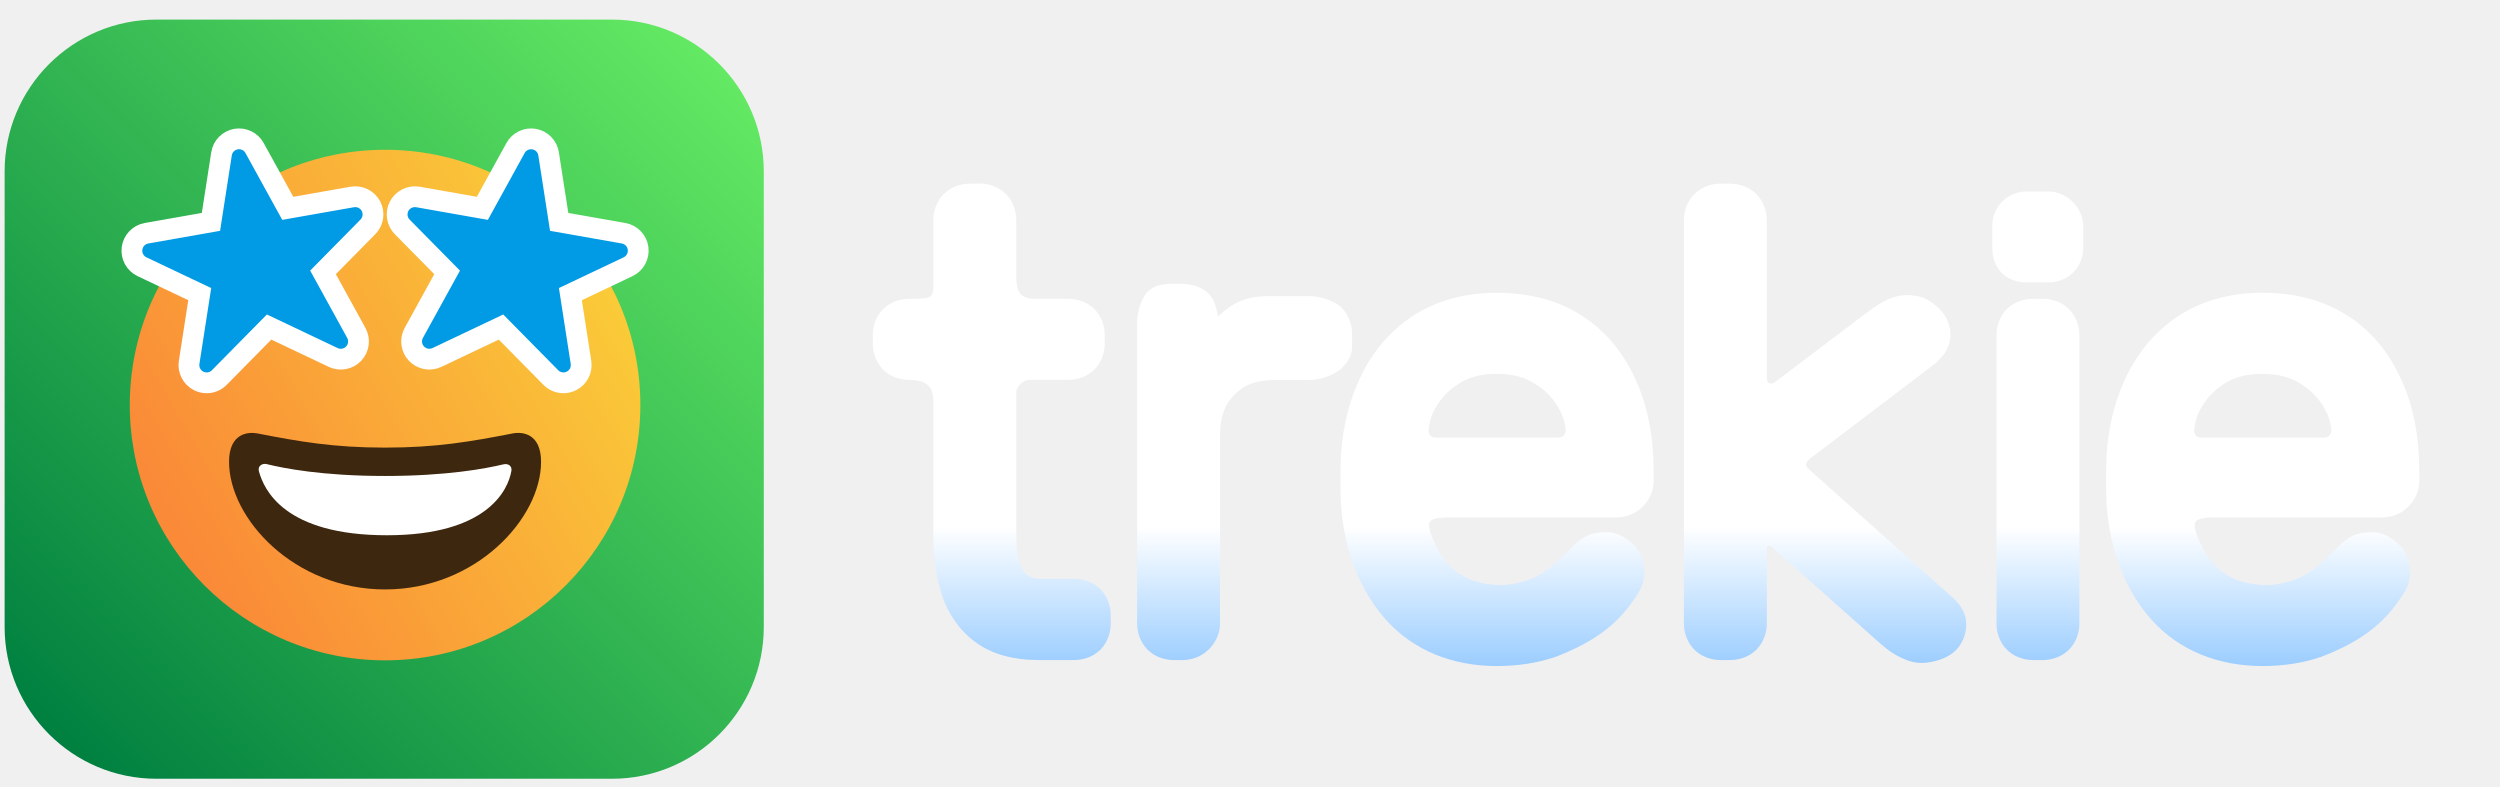
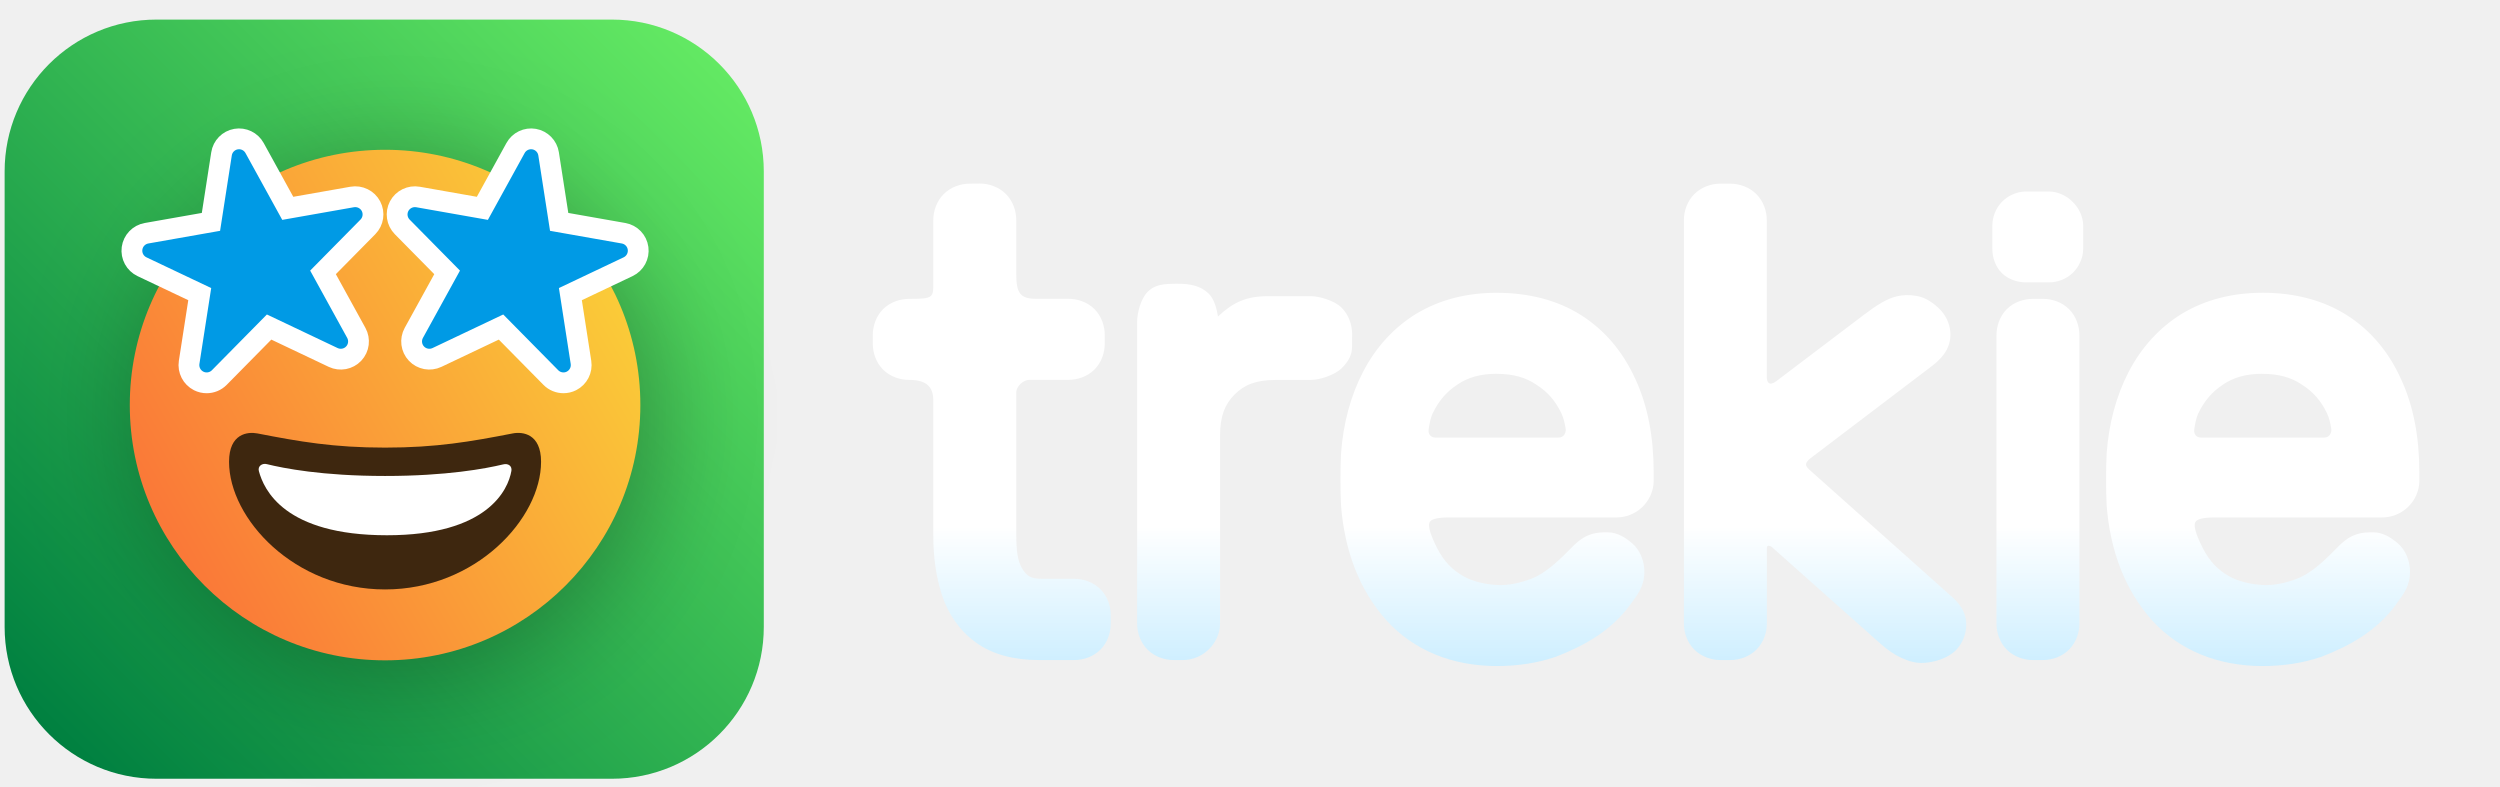
<svg xmlns="http://www.w3.org/2000/svg" xmlns:xlink="http://www.w3.org/1999/xlink" width="823.268" height="259.036" viewBox="0 0 217.823 68.537" version="1.1" id="svg5" xml:space="preserve">
  <defs id="defs2">
-     <linearGradient id="linearGradient147">
-       <stop style="stop-color:#99ccff;stop-opacity:1;" offset="0" id="stop147" />
-       <stop style="stop-color:#ffffff;stop-opacity:1;" offset="0.296" id="stop148" />
+     <linearGradient id="linearGradient14">
+       <stop style="stop-color:#cceeff;stop-opacity:1;" offset="0" id="stop13" />
+       <stop style="stop-color:#ffffff;stop-opacity:1;" offset="0.296" id="stop14" />
+     </linearGradient>
+     <linearGradient id="linearGradient118">
+       <stop style="stop-color:#fa7938;stop-opacity:1;" offset="0" id="stop117" />
+       <stop style="stop-color:#faca38;stop-opacity:1;" offset="1" id="stop118" />
    </linearGradient>
    <linearGradient id="linearGradient23">
      <stop style="stop-color:#008040;stop-opacity:1;" offset="0" id="stop22" />
      <stop style="stop-color:#63e963;stop-opacity:1;" offset="1" id="stop23" />
    </linearGradient>
    <style id="style6568">.cls-1{fill:none;}.cls-2{clip-path:url(#clip-path);}</style>
    <style id="style6568-5">.cls-1{fill:none;}.cls-2{clip-path:url(#clip-path);}</style>
    <style id="style6568-9">.cls-1{fill:none;}.cls-2{clip-path:url(#clip-path);}</style>
    <style id="style22571">.cls-1{fill:#84d0f7;}.cls-2{fill:#aa392d;}.cls-3{fill:#7c211a;}.cls-4{fill:#e59973;}.cls-5{fill:#2d2d2d;}.cls-6{opacity:0.2;}.cls-7{opacity:0.3;}</style>
    <style id="style23309">
      .cls-1 {
        fill: none;
      }
    </style>
    <style id="style6568-7">.cls-1{fill:none;}.cls-2{clip-path:url(#clip-path);}</style>
    <style id="style6568-5-5">.cls-1{fill:none;}.cls-2{clip-path:url(#clip-path);}</style>
    <style id="style6568-9-3">.cls-1{fill:none;}.cls-2{clip-path:url(#clip-path);}</style>
    <style id="style22571-5">.cls-1{fill:#84d0f7;}.cls-2{fill:#aa392d;}.cls-3{fill:#7c211a;}.cls-4{fill:#e59973;}.cls-5{fill:#2d2d2d;}.cls-6{opacity:0.2;}.cls-7{opacity:0.3;}</style>
    <style id="style23309-6">
      .cls-1 {
        fill: none;
      }
    </style>
    <style id="style1-9">
      .cls-1 {
        fill: none;
      }
    </style>
-     <linearGradient id="linearGradient9">
-       <stop style="stop-color:#fa8938;stop-opacity:1;" offset="0" id="stop8" />
-       <stop style="stop-color:#faca38;stop-opacity:1;" offset="1" id="stop9" />
-     </linearGradient>
    <rect x="223.755" y="162.305" width="120.361" height="58.945" id="rect144" />
-     <linearGradient xlink:href="#linearGradient9" id="linearGradient144" gradientUnits="userSpaceOnUse" gradientTransform="matrix(4.670535,0,0,4.670535,181.9411,604.9098)" x1="11.106" y1="14.468" x2="19.155" y2="9.821" />
+     <linearGradient xlink:href="#linearGradient118" id="linearGradient144" gradientUnits="userSpaceOnUse" gradientTransform="matrix(4.670535,0,0,4.670535,181.9411,604.9098)" x1="11.106" y1="14.468" x2="19.155" y2="9.821" />
    <linearGradient xlink:href="#linearGradient23" id="linearGradient145" gradientUnits="userSpaceOnUse" gradientTransform="matrix(0.6451905,0,0,0.6451905,89.40023,201.6749)" x1="211.292" y1="762.624" x2="301.672" y2="672.244" />
-     <linearGradient xlink:href="#linearGradient147" id="linearGradient148" x1="52.941" y1="46.773" x2="52.941" y2="31.754" gradientUnits="userSpaceOnUse" />
+     <linearGradient xlink:href="#linearGradient14" id="linearGradient148" x1="52.941" y1="46.773" x2="52.941" y2="31.754" gradientUnits="userSpaceOnUse" />
+     <filter style="color-interpolation-filters:sRGB" id="filter106" x="-0.27" y="-0.27" width="1.562" height="1.562">
+       <feFlood result="flood" in="SourceGraphic" flood-opacity="0.302" flood-color="rgb(0,0,0)" id="feFlood105" />
+       <feGaussianBlur result="blur" in="SourceGraphic" stdDeviation="5" id="feGaussianBlur105" />
+       <feOffset result="offset" in="blur" dx="1" dy="1" id="feOffset105" />
+       <feComposite result="comp1" operator="in" in="flood" in2="offset" id="feComposite105" />
+       <feComposite result="comp2" operator="over" in="SourceGraphic" in2="comp1" id="feComposite106" />
+     </filter>
  </defs>
  <g id="layer1" transform="translate(-220.5135,-628.8826)">
    <rect style="fill:url(#linearGradient145);fill-opacity:1;stroke-width:4.147;stroke-dasharray:none" id="rect134" width="66.146" height="66.146" x="220.916" y="630.589" rx="13.229" ry="13.229" />
-     <path fill="#ffcc4d" d="m 276.307,664.175 c 0,12.285 -9.959,22.243 -22.243,22.243 -12.285,0 -22.243,-9.959 -22.243,-22.243 0,-12.285 9.959,-22.243 22.243,-22.243 12.285,0 22.243,9.959 22.243,22.243" id="path134" style="fill:url(#linearGradient144);fill-opacity:1;stroke:#ffffff;stroke-width:0;stroke-miterlimit:4;stroke-dasharray:none;stroke-opacity:1" />
+     <path fill="#ffcc4d" d="m 276.307,664.175 c 0,12.285 -9.959,22.243 -22.243,22.243 -12.285,0 -22.243,-9.959 -22.243,-22.243 0,-12.285 9.959,-22.243 22.243,-22.243 12.285,0 22.243,9.959 22.243,22.243" id="path134" style="fill:url(#linearGradient144);fill-opacity:1;stroke:#ffffff;stroke-width:0;stroke-miterlimit:4;stroke-dasharray:none;stroke-opacity:1;filter:url(#filter106)" />
    <path fill="#664500" d="m 254.063,667.883 c -4.477,0 -7.448,-0.521 -11.122,-1.236 -0.839,-0.162 -2.471,0 -2.471,2.471 0,4.943 5.678,11.122 13.593,11.122 7.914,0 13.593,-6.179 13.593,-11.122 0,-2.471 -1.632,-2.635 -2.471,-2.471 -3.674,0.714 -6.645,1.236 -11.122,1.236 z" id="path135" style="fill:#3e270f;fill-opacity:1;stroke:none;stroke-width:0;stroke-miterlimit:4;stroke-dasharray:none" />
    <path fill="#ffffff" d="m 243.768,669.324 c 1.422,0.351 4.8,1.03 10.295,1.03 5.356,0 8.777,-0.645 10.264,-1.003 0.483,-0.129 0.815,0.148 0.744,0.562 -0.285,1.657 -2.091,5.606 -10.842,5.606 -8.96,0 -10.732,-3.99 -11.161,-5.591 -0.116,-0.434 0.294,-0.713 0.7,-0.604 z" id="path136" style="stroke-width:0;stroke-miterlimit:4;stroke-dasharray:none" />
    <path fill="#e95f28" d="m 251.199,646.045 -5.613,0.99 -2.892,-5.256 c -0.319,-0.58 -0.974,-0.89 -1.621,-0.776 -0.651,0.115 -1.158,0.631 -1.259,1.284 l -0.921,5.928 -5.613,0.99 c -0.661,0.116 -1.171,0.649 -1.262,1.315 -0.09,0.666 0.261,1.314 0.869,1.603 l 5.029,2.387 -0.924,5.946 c -0.103,0.662 0.234,1.315 0.832,1.618 0.221,0.111 0.458,0.164 0.695,0.164 0.404,0 0.803,-0.158 1.101,-0.46 l 4.34,-4.401 5.583,2.651 c 0.606,0.287 1.327,0.152 1.787,-0.336 0.46,-0.488 0.551,-1.216 0.229,-1.803 l -2.902,-5.274 3.911,-3.964 c 0.472,-0.478 0.58,-1.207 0.268,-1.803 -0.314,-0.596 -0.98,-0.918 -1.637,-0.803 z m 5.729,0 5.613,0.99 2.892,-5.256 c 0.319,-0.58 0.974,-0.89 1.621,-0.776 0.65,0.115 1.157,0.631 1.258,1.284 l 0.921,5.928 5.613,0.99 c 0.662,0.116 1.173,0.648 1.262,1.314 0.089,0.666 -0.261,1.314 -0.869,1.603 l -5.029,2.387 0.924,5.946 c 0.103,0.662 -0.234,1.315 -0.832,1.618 -0.221,0.111 -0.458,0.164 -0.694,0.164 -0.404,0 -0.803,-0.158 -1.101,-0.46 l -4.34,-4.4 -5.583,2.651 c -0.606,0.287 -1.327,0.152 -1.787,-0.336 -0.46,-0.488 -0.551,-1.216 -0.229,-1.803 l 2.902,-5.273 -3.911,-3.964 c -0.472,-0.478 -0.58,-1.207 -0.268,-1.803 0.315,-0.596 0.981,-0.918 1.639,-0.803 z" id="path137" style="fill:#009ae5;fill-opacity:1;stroke:#ffffff;stroke-width:1.812;stroke-miterlimit:4;stroke-dasharray:none;stroke-opacity:1" />
    <g aria-label="trekie" id="g144" style="font-size:10.583px;line-height:1.25;fill:#21272c;fill-opacity:1;stroke-width:0.265" transform="matrix(2.793953,0,0,2.793953,210.854,556.4949)">
      <g aria-label="trekie" id="g137" style="font-family:Rubik;-inkscape-font-specification:Rubik;fill:#21272c;fill-opacity:1;stroke-width:0.07" />
      <text xml:space="preserve" transform="scale(0.2645833)" id="text137" style="font-size:40px;line-height:1.25;font-family:Rubik;-inkscape-font-specification:Rubik;white-space:pre;shape-inside:url(#rect144);display:inline;fill:#21272c;fill-opacity:1" />
      <path id="path138" style="font-weight:300;-inkscape-font-specification:'Rubik Light';fill:url(#linearGradient148);fill-opacity:1;stroke-width:0.073" d="m 33.697,31.636 c -0.283,0 -0.591,0.106 -0.81,0.325 -0.219,0.219 -0.325,0.527 -0.325,0.81 v 1.928 c 0,0.491 0.017,0.53 -0.756,0.53 -0.27,0 -0.583,0.094 -0.81,0.321 -0.227,0.227 -0.321,0.54 -0.321,0.81 v 0.265 c 0,0.27 0.094,0.583 0.321,0.81 0.227,0.227 0.54,0.321 0.81,0.321 0.54,0 0.756,0.21 0.756,0.644 v 4.218 c 0,0.653 0.084,1.26 0.261,1.819 0.192,0.607 0.553,1.131 1.054,1.498 0.535,0.392 1.215,0.557 1.973,0.557 h 1.115 c 0.283,0 0.591,-0.106 0.81,-0.325 0.227,-0.227 0.321,-0.54 0.321,-0.81 v -0.263 c 3e-6,-0.27 -0.094,-0.583 -0.321,-0.81 -0.219,-0.219 -0.528,-0.325 -0.81,-0.325 h -1.022 c -0.354,0 -0.481,-0.097 -0.623,-0.344 -0.121,-0.219 -0.171,-0.492 -0.171,-1.075 v -4.379 c 0,-0.231 0.245,-0.407 0.405,-0.407 h 1.224 c 0.27,0 0.583,-0.094 0.81,-0.321 0.227,-0.227 0.321,-0.54 0.321,-0.81 v -0.265 c 0,-0.27 -0.094,-0.583 -0.321,-0.81 -0.227,-0.227 -0.54,-0.321 -0.81,-0.321 h -1.006 c -0.509,0 -0.623,-0.186 -0.623,-0.785 v -1.674 c 0,-0.283 -0.105,-0.591 -0.324,-0.81 -0.213,-0.213 -0.521,-0.325 -0.806,-0.325 z m 23.404,0 c -0.285,-5.3e-5 -0.593,0.112 -0.806,0.325 -0.219,0.219 -0.325,0.527 -0.325,0.81 v 12.586 c -3e-6,0.283 0.106,0.591 0.325,0.81 0.213,0.213 0.521,0.325 0.806,0.325 h 0.321 c 0.283,0 0.591,-0.106 0.81,-0.325 0.219,-0.219 0.325,-0.527 0.325,-0.81 v -2.369 c 0,-0.079 0.096,-0.084 0.195,0.016 l 3.357,2.986 c 0.204,0.182 0.426,0.336 0.638,0.431 0.184,0.083 0.42,0.18 0.722,0.159 0.296,-0.021 0.712,-0.127 0.98,-0.392 0.21,-0.208 0.325,-0.515 0.325,-0.792 8e-6,-0.459 -0.265,-0.71 -0.476,-0.905 -0.004,-0.003 -0.008,-0.005 -0.012,-0.008 l -0.002,-0.002 -4.413,-3.935 c -0.13,-0.13 -0.122,-0.187 0.01,-0.319 l 3.848,-2.922 c 0.158,-0.12 0.334,-0.296 0.444,-0.501 v -3.7e-4 -5.55e-4 -5.55e-4 -5.55e-4 -3.7e-4 -5.55e-4 -5.55e-4 -5.55e-4 c 0.217,-0.431 0.088,-0.927 -0.211,-1.233 v -5.54e-4 -5.55e-4 -5.55e-4 -3.7e-4 c -0.187,-0.187 -0.434,-0.376 -0.73,-0.427 -0.479,-0.083 -0.803,0.041 -1.098,0.211 -0.199,0.115 -0.384,0.251 -0.522,0.357 v -0.002 l -2.752,2.085 c -5e-6,6.73e-4 -5e-6,0.001 0,0.002 -0.243,0.177 -0.306,0.033 -0.306,-0.139 v -4.88 c 0,-0.283 -0.106,-0.591 -0.325,-0.81 -0.219,-0.219 -0.527,-0.325 -0.81,-0.325 z m 9.496,0.246 c -0.257,0.008 -0.54,0.136 -0.723,0.336 -0.19,0.201 -0.285,0.481 -0.285,0.719 v 0.744 c 3e-6,0.246 0.09,0.538 0.292,0.74 0.202,0.202 0.495,0.293 0.741,0.293 h 0.744 c 0.239,2e-6 0.517,-0.095 0.719,-0.285 0.206,-0.189 0.336,-0.484 0.336,-0.748 v -0.744 c 0,-0.257 -0.128,-0.54 -0.325,-0.73 -0.19,-0.197 -0.473,-0.325 -0.73,-0.325 h -0.744 c -0.008,0 -0.016,-2.52e-4 -0.025,0 z m -26.406,2.875 c -0.435,0.002 -0.717,0.014 -0.958,0.268 -0.204,0.216 -0.315,0.645 -0.315,0.923 v 9.409 c 0,0.283 0.106,0.591 0.325,0.81 0.219,0.219 0.527,0.325 0.81,0.325 h 0.3 c 0.278,0 0.569,-0.113 0.784,-0.317 0.228,-0.21 0.367,-0.52 0.367,-0.817 v -5.858 c 0,-0.619 0.155,-0.99 0.454,-1.289 0.301,-0.301 0.666,-0.454 1.285,-0.454 h 1.089 c 0.143,0 0.337,-0.04 0.495,-0.099 0.169,-0.063 0.349,-0.144 0.471,-0.267 0.226,-0.226 0.323,-0.423 0.323,-0.678 0,-0.106 0.003,-0.296 0.002,-0.396 -0.003,-0.283 -0.106,-0.591 -0.325,-0.81 -0.123,-0.123 -0.296,-0.206 -0.471,-0.267 -0.176,-0.06 -0.353,-0.095 -0.495,-0.095 h -1.333 c -0.668,0 -1.084,0.187 -1.56,0.634 -10e-4,-0.006 -10e-4,-0.007 -0.002,-0.014 -0.03,-0.173 -0.091,-0.505 -0.286,-0.699 -0.244,-0.244 -0.584,-0.31 -0.96,-0.308 z m 9.943,0.282 c -0.923,0 -1.771,0.211 -2.497,0.647 0.004,-0.002 -1.62e-4,-9.31e-4 -0.01,0.004 a 0.133,0.133 0 0 0 -0.006,0.004 c -0.703,0.434 -1.263,1.051 -1.656,1.809 -0.39,0.751 -0.619,1.609 -0.688,2.548 a 0.133,0.133 0 0 0 0,0.01 c -2e-6,0.001 -2e-6,0.002 0,0.004 -0.014,0.221 -0.017,0.532 -0.017,0.795 0,0.263 0.003,0.575 0.017,0.796 -1.3e-5,0.003 -10e-6,0.003 0,0.006 7.5e-5,10e-4 -6.7e-5,0.003 0,0.004 a 0.133,0.133 0 0 0 0,0.005 c 0.11,1.418 0.575,2.639 1.409,3.575 a 0.133,0.133 0 0 0 0.004,0.004 c 0.855,0.945 2.064,1.429 3.444,1.429 0.66,0 1.271,-0.094 1.834,-0.286 a 0.133,0.133 0 0 0 0.006,-0.002 c 0.903,-0.349 1.731,-0.813 2.331,-1.636 a 0.133,0.133 0 0 0 0,-1.85e-4 0.133,0.133 0 0 0 0,-1.85e-4 0.133,0.133 0 0 0 0,-1.85e-4 0.133,0.133 0 0 0 0,-1.85e-4 0.133,0.133 0 0 0 0,-1.85e-4 0.133,0.133 0 0 0 0,-1.85e-4 0.133,0.133 0 0 0 0,-1.85e-4 0.133,0.133 0 0 0 0,-1.85e-4 0.133,0.133 0 0 0 0,-1.85e-4 0.133,0.133 0 0 0 0,-1.85e-4 0.133,0.133 0 0 0 0,-1.85e-4 c 0.211,-0.298 0.432,-0.541 0.432,-1.022 0,-0.319 -0.129,-0.666 -0.381,-0.88 -0.194,-0.164 -0.45,-0.342 -0.769,-0.342 -0.33,0 -0.634,0.016 -1.02,0.379 a 0.133,0.133 0 0 0 -0.004,0.002 c -0.432,0.433 -0.847,0.876 -1.376,1.076 -0.337,0.126 -0.698,0.205 -1.044,0.186 -0.409,-0.023 -0.833,-0.123 -1.16,-0.34 -0.347,-0.231 -0.571,-0.502 -0.786,-0.968 -0.086,-0.185 -0.141,-0.334 -0.163,-0.445 -0.022,-0.11 -0.011,-0.173 0.01,-0.211 0.022,-0.038 0.064,-0.072 0.164,-0.1 0.1,-0.028 0.25,-0.043 0.448,-0.043 h 5.22 c 0.267,0 0.565,-0.105 0.783,-0.311 0.229,-0.211 0.368,-0.522 0.368,-0.82 v -0.282 c 0,-1.083 -0.18,-2.058 -0.57,-2.901 l -0.002,-0.002 C 54.077,36.89 53.504,36.205 52.765,35.737 52.017,35.264 51.123,35.04 50.135,35.04 Z m 23.876,0 c -0.923,0 -1.771,0.211 -2.497,0.647 0.004,-0.002 -1.61e-4,-9.31e-4 -0.01,0.004 a 0.133,0.133 0 0 0 -0.006,0.004 c -0.703,0.434 -1.262,1.051 -1.656,1.809 -0.39,0.751 -0.619,1.609 -0.688,2.548 a 0.133,0.133 0 0 0 0,0.01 c -3e-6,0.001 -3e-6,0.002 0,0.004 -0.014,0.221 -0.017,0.532 -0.017,0.795 0,0.263 0.003,0.575 0.017,0.796 -1.4e-5,0.003 -1.2e-5,0.003 0,0.006 7.4e-5,10e-4 -6.8e-5,0.003 0,0.004 a 0.133,0.133 0 0 0 0,0.005 c 0.11,1.418 0.575,2.639 1.409,3.575 a 0.133,0.133 0 0 0 0.004,0.004 c 0.855,0.945 2.064,1.429 3.444,1.429 0.66,0 1.271,-0.094 1.834,-0.286 a 0.133,0.133 0 0 0 0.006,-0.002 c 0.903,-0.349 1.731,-0.813 2.331,-1.636 a 0.133,0.133 0 0 0 0,-1.85e-4 0.133,0.133 0 0 0 0,-1.85e-4 0.133,0.133 0 0 0 0,-1.85e-4 0.133,0.133 0 0 0 0,-1.85e-4 0.133,0.133 0 0 0 0,-1.85e-4 0.133,0.133 0 0 0 0,-1.85e-4 0.133,0.133 0 0 0 0,-1.85e-4 0.133,0.133 0 0 0 0,-1.85e-4 0.133,0.133 0 0 0 0,-1.85e-4 0.133,0.133 0 0 0 0,-1.85e-4 0.133,0.133 0 0 0 0,-1.85e-4 c 0.211,-0.298 0.432,-0.541 0.432,-1.022 0,-0.319 -0.129,-0.666 -0.381,-0.88 -0.194,-0.164 -0.45,-0.342 -0.769,-0.342 -0.33,0 -0.634,0.016 -1.02,0.379 a 0.133,0.133 0 0 0 -0.003,0.002 c -0.432,0.433 -0.847,0.876 -1.376,1.076 -0.337,0.126 -0.697,0.205 -1.044,0.186 -0.409,-0.023 -0.833,-0.123 -1.16,-0.34 -0.347,-0.231 -0.571,-0.502 -0.786,-0.968 -0.086,-0.185 -0.14,-0.334 -0.163,-0.445 -0.022,-0.11 -0.012,-0.173 0.01,-0.211 0.022,-0.038 0.064,-0.072 0.164,-0.1 0.1,-0.028 0.25,-0.043 0.448,-0.043 h 5.22 c 0.267,0 0.565,-0.105 0.783,-0.311 0.229,-0.211 0.368,-0.522 0.368,-0.82 v -0.282 c 0,-1.083 -0.18,-2.058 -0.57,-2.901 l -0.002,-0.002 c -0.377,-0.84 -0.95,-1.525 -1.69,-1.993 -0.748,-0.473 -1.642,-0.698 -2.63,-0.698 z m -7.161,0.19 c -0.27,0 -0.583,0.094 -0.81,0.321 -0.227,0.227 -0.321,0.54 -0.321,0.81 v 8.997 c 0,0.27 0.094,0.583 0.321,0.81 0.219,0.219 0.527,0.325 0.81,0.325 h 0.321 c 0.283,0 0.591,-0.106 0.81,-0.325 0.226,-0.226 0.323,-0.539 0.323,-0.81 v -8.997 c 0,-0.27 -0.096,-0.583 -0.323,-0.81 -0.227,-0.227 -0.54,-0.321 -0.81,-0.321 z m -16.715,2.338 1.85e-4,1.85e-4 c 0.517,0 0.9,0.114 1.227,0.333 a 0.133,0.133 0 0 0 0.002,0.002 c 0.011,0.007 0.011,0.008 0.006,0.004 a 0.133,0.133 0 0 0 0.004,0.002 c 0.345,0.22 0.591,0.5 0.778,0.894 0.065,0.137 0.104,0.303 0.132,0.483 a 0.133,0.133 0 0 0 0.002,0.015 c 0.003,0.01 -8.09e-4,0.095 -0.038,0.153 -0.038,0.059 -0.088,0.102 -0.199,0.102 H 48.229 c -0.162,0 -0.237,-0.113 -0.22,-0.251 0.026,-0.188 0.061,-0.361 0.124,-0.503 a 0.133,0.133 0 0 0 0.004,-0.004 c 0.189,-0.395 0.435,-0.674 0.767,-0.893 a 0.133,0.133 0 0 0 0.012,-0.01 c 0.326,-0.215 0.706,-0.329 1.219,-0.329 z m 23.876,0 v 1.85e-4 c 0.517,0 0.9,0.114 1.227,0.333 a 0.133,0.133 0 0 0 0.002,0.002 c 0.011,0.007 0.011,0.008 0.006,0.004 a 0.133,0.133 0 0 0 0.004,0.002 c 0.345,0.22 0.591,0.5 0.778,0.894 0.065,0.137 0.104,0.303 0.132,0.483 a 0.133,0.133 0 0 0 0.002,0.015 c 0.003,0.01 -8.07e-4,0.095 -0.038,0.153 -0.038,0.059 -0.088,0.102 -0.199,0.102 h -3.819 c -0.162,0 -0.237,-0.113 -0.22,-0.251 0.026,-0.188 0.061,-0.361 0.124,-0.503 a 0.133,0.133 0 0 0 0.004,-0.004 c 0.189,-0.395 0.434,-0.674 0.767,-0.893 a 0.133,0.133 0 0 0 0.012,-0.01 c 0.326,-0.215 0.707,-0.329 1.22,-0.329 z" />
    </g>
  </g>
  <style type="text/css" id="style1941">
	.st0{fill:none;stroke:#000000;stroke-width:2;stroke-linecap:round;stroke-linejoin:round;stroke-miterlimit:10;}
</style>
  <style type="text/css" id="style1941-0">
	.st0{fill:none;stroke:#000000;stroke-width:2;stroke-linecap:round;stroke-linejoin:round;stroke-miterlimit:10;}
</style>
  <style type="text/css" id="style1941-7">
	.st0{fill:none;stroke:#000000;stroke-width:2;stroke-linecap:round;stroke-linejoin:round;stroke-miterlimit:10;}
</style>
  <style type="text/css" id="style22485">
	.st0{fill:none;stroke:#6C3DB7;stroke-width:4;stroke-linecap:round;stroke-linejoin:round;stroke-miterlimit:10;}
	.st1{fill:none;stroke:#1F992A;stroke-width:4;stroke-linecap:round;stroke-linejoin:round;stroke-miterlimit:10;}
	.st2{fill:none;stroke:#6A83BA;stroke-width:4;stroke-linecap:round;stroke-linejoin:round;stroke-miterlimit:10;}
	.st3{fill:#8A8AFF;stroke:#8A8AFF;stroke-width:2;stroke-linecap:round;stroke-linejoin:round;stroke-miterlimit:10;}
	.st4{fill:#6C3DB7;stroke:#6C3DB7;stroke-width:2;stroke-linecap:round;stroke-linejoin:round;stroke-miterlimit:10;}
	.st5{fill:#A576FF;stroke:#A576FF;stroke-width:2;stroke-linecap:round;stroke-linejoin:round;stroke-miterlimit:10;}
	.st6{fill:#F2BB41;stroke:#F2BB41;stroke-width:2;stroke-linecap:round;stroke-linejoin:round;stroke-miterlimit:10;}
	.st7{fill:#E08838;stroke:#E08838;stroke-width:2;stroke-linecap:round;stroke-linejoin:round;stroke-miterlimit:10;}
	.st8{fill:#1F992A;stroke:#1F992A;stroke-width:2;stroke-linecap:round;stroke-linejoin:round;stroke-miterlimit:10;}
	.st9{fill:#5EC11E;stroke:#5EC11E;stroke-width:2;stroke-linecap:round;stroke-linejoin:round;stroke-miterlimit:10;}
	.st10{fill:#E3FAFF;stroke:#E3FAFF;stroke-width:2;stroke-linecap:round;stroke-linejoin:round;stroke-miterlimit:10;}
	.st11{fill:#FF5093;stroke:#FF5093;stroke-width:2;stroke-linecap:round;stroke-linejoin:round;stroke-miterlimit:10;}
	.st12{fill:#B7257F;stroke:#B7257F;stroke-width:2;stroke-linecap:round;stroke-linejoin:round;stroke-miterlimit:10;}
	.st13{fill:#5189E5;stroke:#5189E5;stroke-width:2;stroke-linecap:round;stroke-linejoin:round;stroke-miterlimit:10;}
	.st14{fill:#6EBAFF;stroke:#6EBAFF;stroke-width:2;stroke-linecap:round;stroke-linejoin:round;stroke-miterlimit:10;}
	.st15{fill:#EDD977;stroke:#EDD977;stroke-width:2;stroke-linecap:round;stroke-linejoin:round;stroke-miterlimit:10;}
	.st16{fill:#8C43FF;stroke:#8C43FF;stroke-width:2;stroke-linecap:round;stroke-linejoin:round;stroke-miterlimit:10;}
	.st17{fill:#5252BA;stroke:#5252BA;stroke-width:2;stroke-linecap:round;stroke-linejoin:round;stroke-miterlimit:10;}
	.st18{fill:none;stroke:#E3FAFF;stroke-width:4;stroke-linecap:round;stroke-linejoin:round;stroke-miterlimit:10;}
	.st19{fill:#354C75;stroke:#354C75;stroke-width:2;stroke-linecap:round;stroke-linejoin:round;stroke-miterlimit:10;}
</style>
  <style type="text/css" id="style23106">
	.st0{fill:none;stroke:#000000;stroke-width:2;stroke-linecap:round;stroke-linejoin:round;stroke-miterlimit:10;}
	.st1{fill:none;stroke:#000000;stroke-width:2;stroke-linejoin:round;stroke-miterlimit:10;}
</style>
  <style type="text/css" id="style1941-1">
	.st0{fill:none;stroke:#000000;stroke-width:2;stroke-linecap:round;stroke-linejoin:round;stroke-miterlimit:10;}
</style>
  <style type="text/css" id="style1941-0-8">
	.st0{fill:none;stroke:#000000;stroke-width:2;stroke-linecap:round;stroke-linejoin:round;stroke-miterlimit:10;}
</style>
  <style type="text/css" id="style1941-7-7">
	.st0{fill:none;stroke:#000000;stroke-width:2;stroke-linecap:round;stroke-linejoin:round;stroke-miterlimit:10;}
</style>
  <style type="text/css" id="style22485-9">
	.st0{fill:none;stroke:#6C3DB7;stroke-width:4;stroke-linecap:round;stroke-linejoin:round;stroke-miterlimit:10;}
	.st1{fill:none;stroke:#1F992A;stroke-width:4;stroke-linecap:round;stroke-linejoin:round;stroke-miterlimit:10;}
	.st2{fill:none;stroke:#6A83BA;stroke-width:4;stroke-linecap:round;stroke-linejoin:round;stroke-miterlimit:10;}
	.st3{fill:#8A8AFF;stroke:#8A8AFF;stroke-width:2;stroke-linecap:round;stroke-linejoin:round;stroke-miterlimit:10;}
	.st4{fill:#6C3DB7;stroke:#6C3DB7;stroke-width:2;stroke-linecap:round;stroke-linejoin:round;stroke-miterlimit:10;}
	.st5{fill:#A576FF;stroke:#A576FF;stroke-width:2;stroke-linecap:round;stroke-linejoin:round;stroke-miterlimit:10;}
	.st6{fill:#F2BB41;stroke:#F2BB41;stroke-width:2;stroke-linecap:round;stroke-linejoin:round;stroke-miterlimit:10;}
	.st7{fill:#E08838;stroke:#E08838;stroke-width:2;stroke-linecap:round;stroke-linejoin:round;stroke-miterlimit:10;}
	.st8{fill:#1F992A;stroke:#1F992A;stroke-width:2;stroke-linecap:round;stroke-linejoin:round;stroke-miterlimit:10;}
	.st9{fill:#5EC11E;stroke:#5EC11E;stroke-width:2;stroke-linecap:round;stroke-linejoin:round;stroke-miterlimit:10;}
	.st10{fill:#E3FAFF;stroke:#E3FAFF;stroke-width:2;stroke-linecap:round;stroke-linejoin:round;stroke-miterlimit:10;}
	.st11{fill:#FF5093;stroke:#FF5093;stroke-width:2;stroke-linecap:round;stroke-linejoin:round;stroke-miterlimit:10;}
	.st12{fill:#B7257F;stroke:#B7257F;stroke-width:2;stroke-linecap:round;stroke-linejoin:round;stroke-miterlimit:10;}
	.st13{fill:#5189E5;stroke:#5189E5;stroke-width:2;stroke-linecap:round;stroke-linejoin:round;stroke-miterlimit:10;}
	.st14{fill:#6EBAFF;stroke:#6EBAFF;stroke-width:2;stroke-linecap:round;stroke-linejoin:round;stroke-miterlimit:10;}
	.st15{fill:#EDD977;stroke:#EDD977;stroke-width:2;stroke-linecap:round;stroke-linejoin:round;stroke-miterlimit:10;}
	.st16{fill:#8C43FF;stroke:#8C43FF;stroke-width:2;stroke-linecap:round;stroke-linejoin:round;stroke-miterlimit:10;}
	.st17{fill:#5252BA;stroke:#5252BA;stroke-width:2;stroke-linecap:round;stroke-linejoin:round;stroke-miterlimit:10;}
	.st18{fill:none;stroke:#E3FAFF;stroke-width:4;stroke-linecap:round;stroke-linejoin:round;stroke-miterlimit:10;}
	.st19{fill:#354C75;stroke:#354C75;stroke-width:2;stroke-linecap:round;stroke-linejoin:round;stroke-miterlimit:10;}
</style>
  <style type="text/css" id="style23106-2">
	.st0{fill:none;stroke:#000000;stroke-width:2;stroke-linecap:round;stroke-linejoin:round;stroke-miterlimit:10;}
	.st1{fill:none;stroke:#000000;stroke-width:2;stroke-linejoin:round;stroke-miterlimit:10;}
</style>
  <style type="text/css" id="style4736">

	.st0{fill:#D1D1D1;}
	.st1{fill:#454545;}

</style>
  <style type="text/css" id="style1">
	.st0{fill:none;stroke:#000000;stroke-width:2;stroke-linecap:round;stroke-linejoin:round;stroke-miterlimit:10;}
</style>
  <style type="text/css" id="style1-4">
	.linesandangles_een{fill:#111918;}
</style>
  <style type="text/css" id="style1-2">
	.st0{fill:#000000;}
</style>
  <style type="text/css" id="style1-5">
	.st0{fill:#000000;}
</style>
  <style type="text/css" id="style1-1">
	.st0{fill:#000000;}
</style>
</svg>
